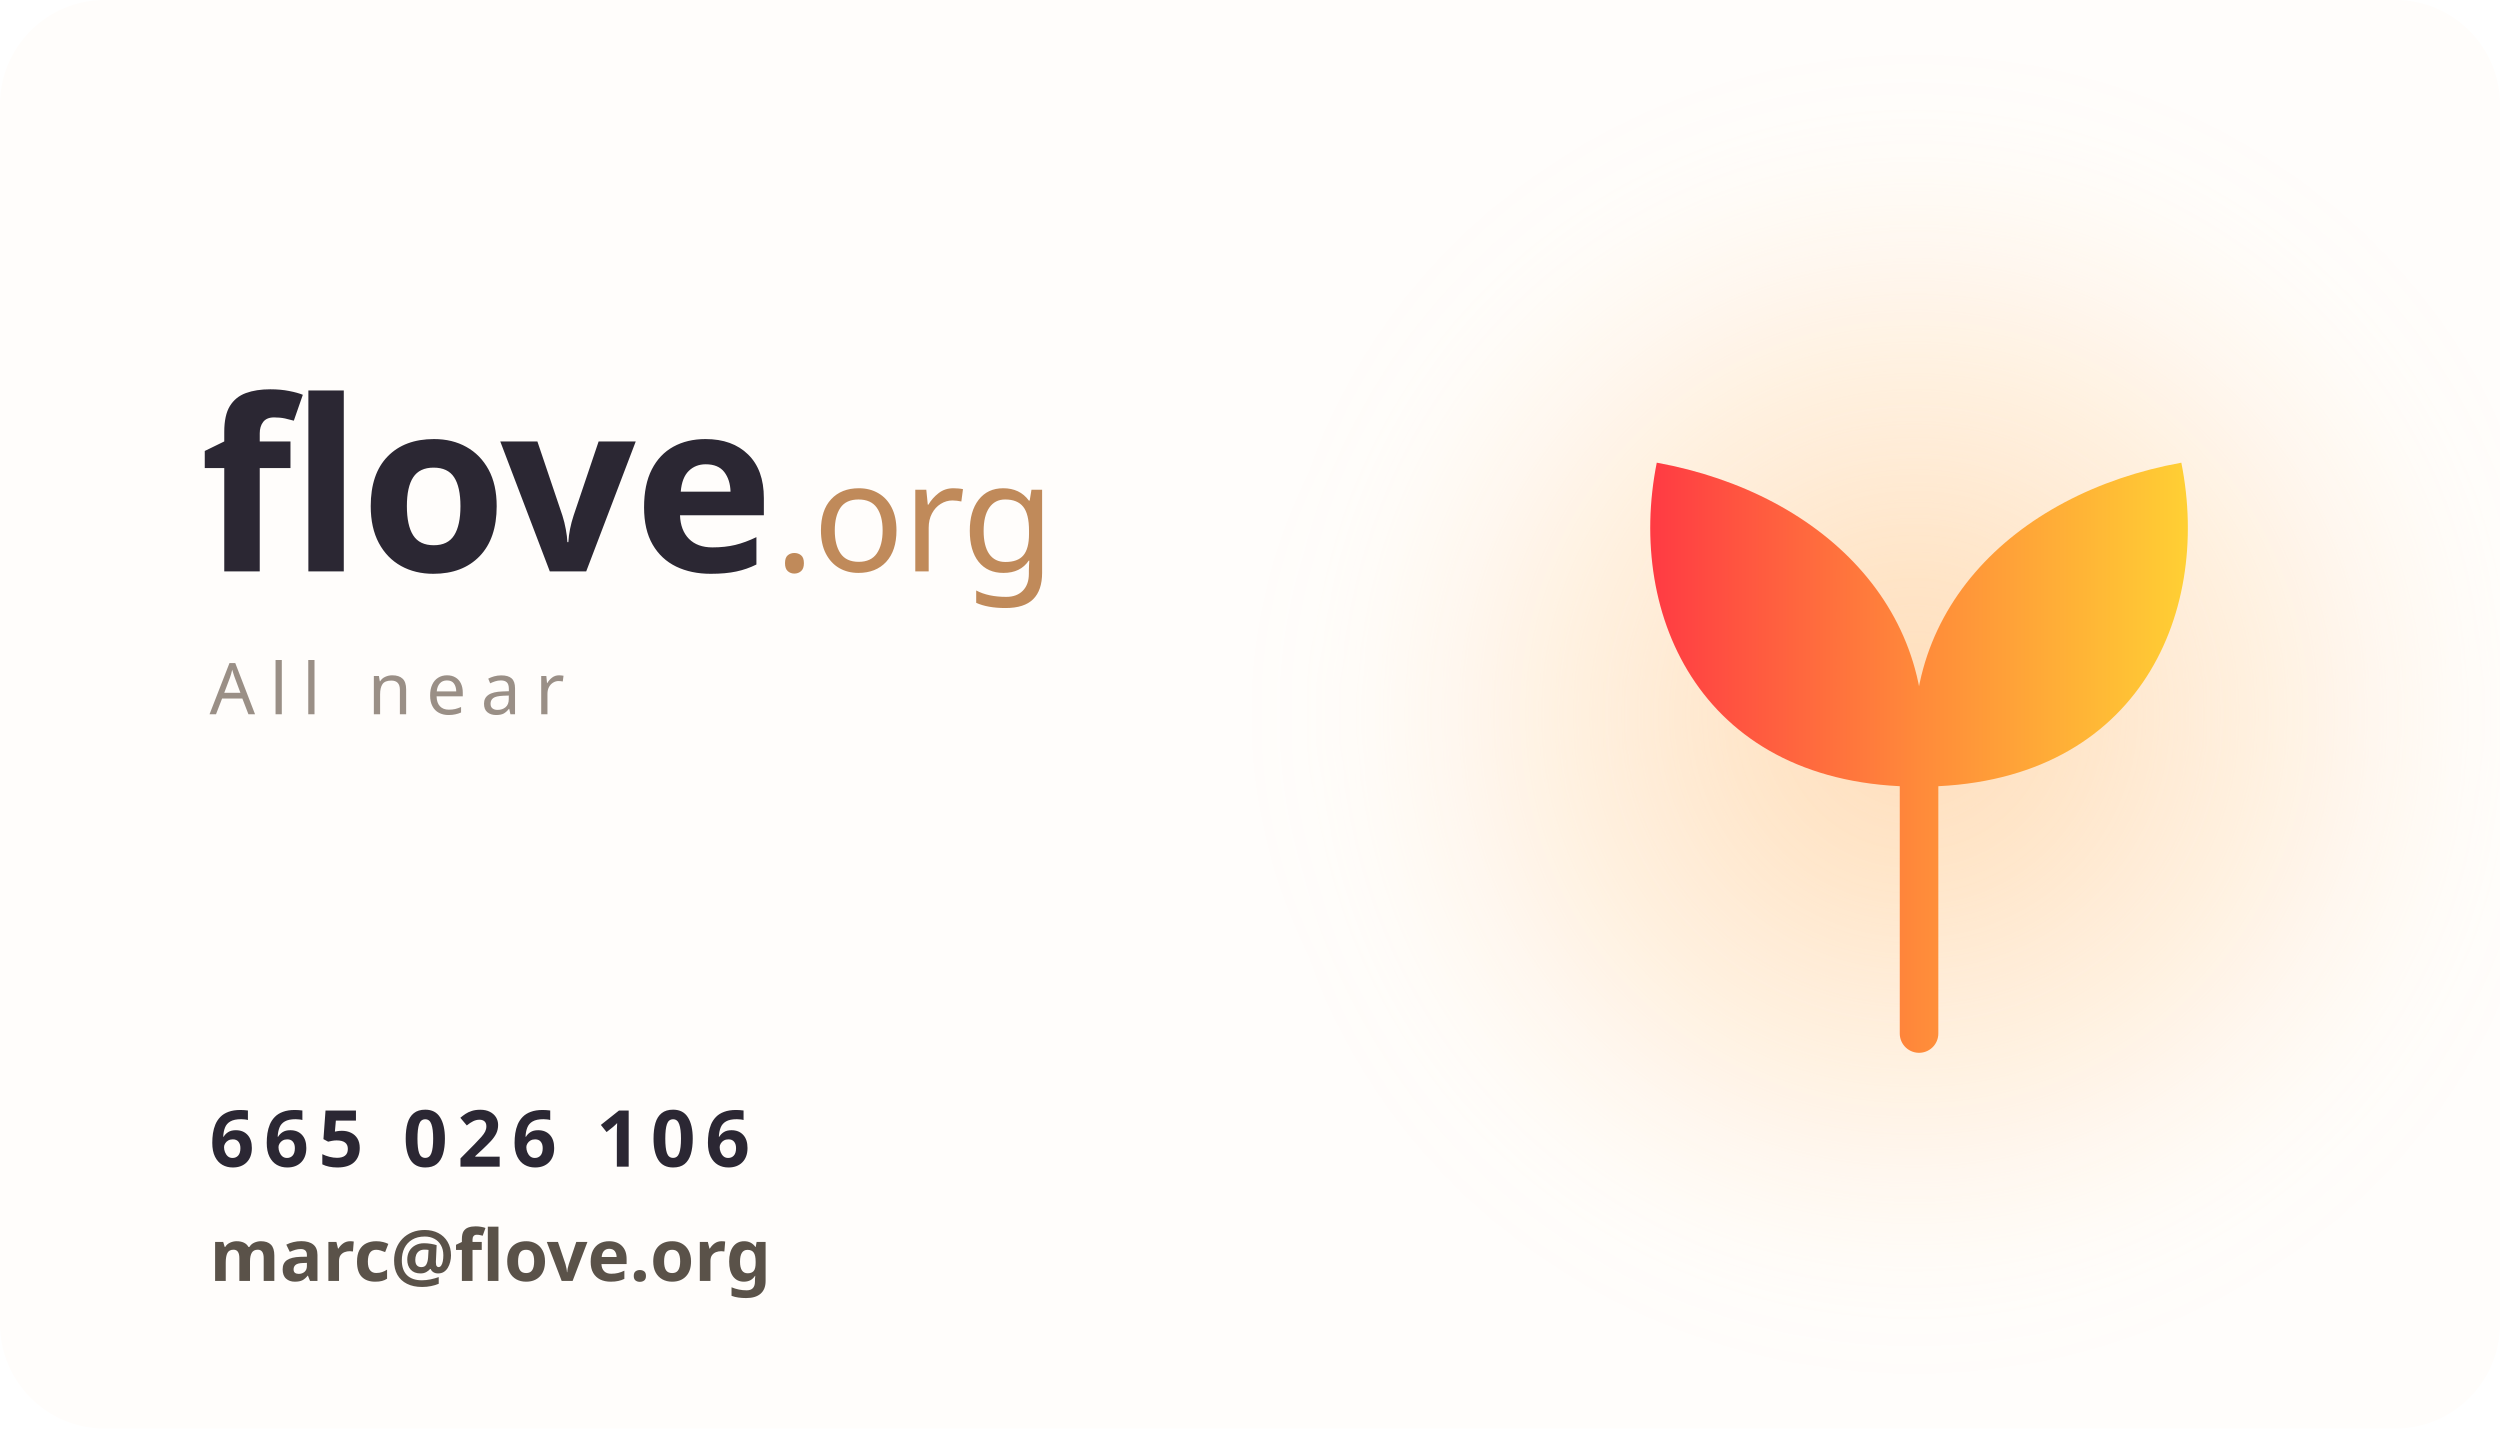
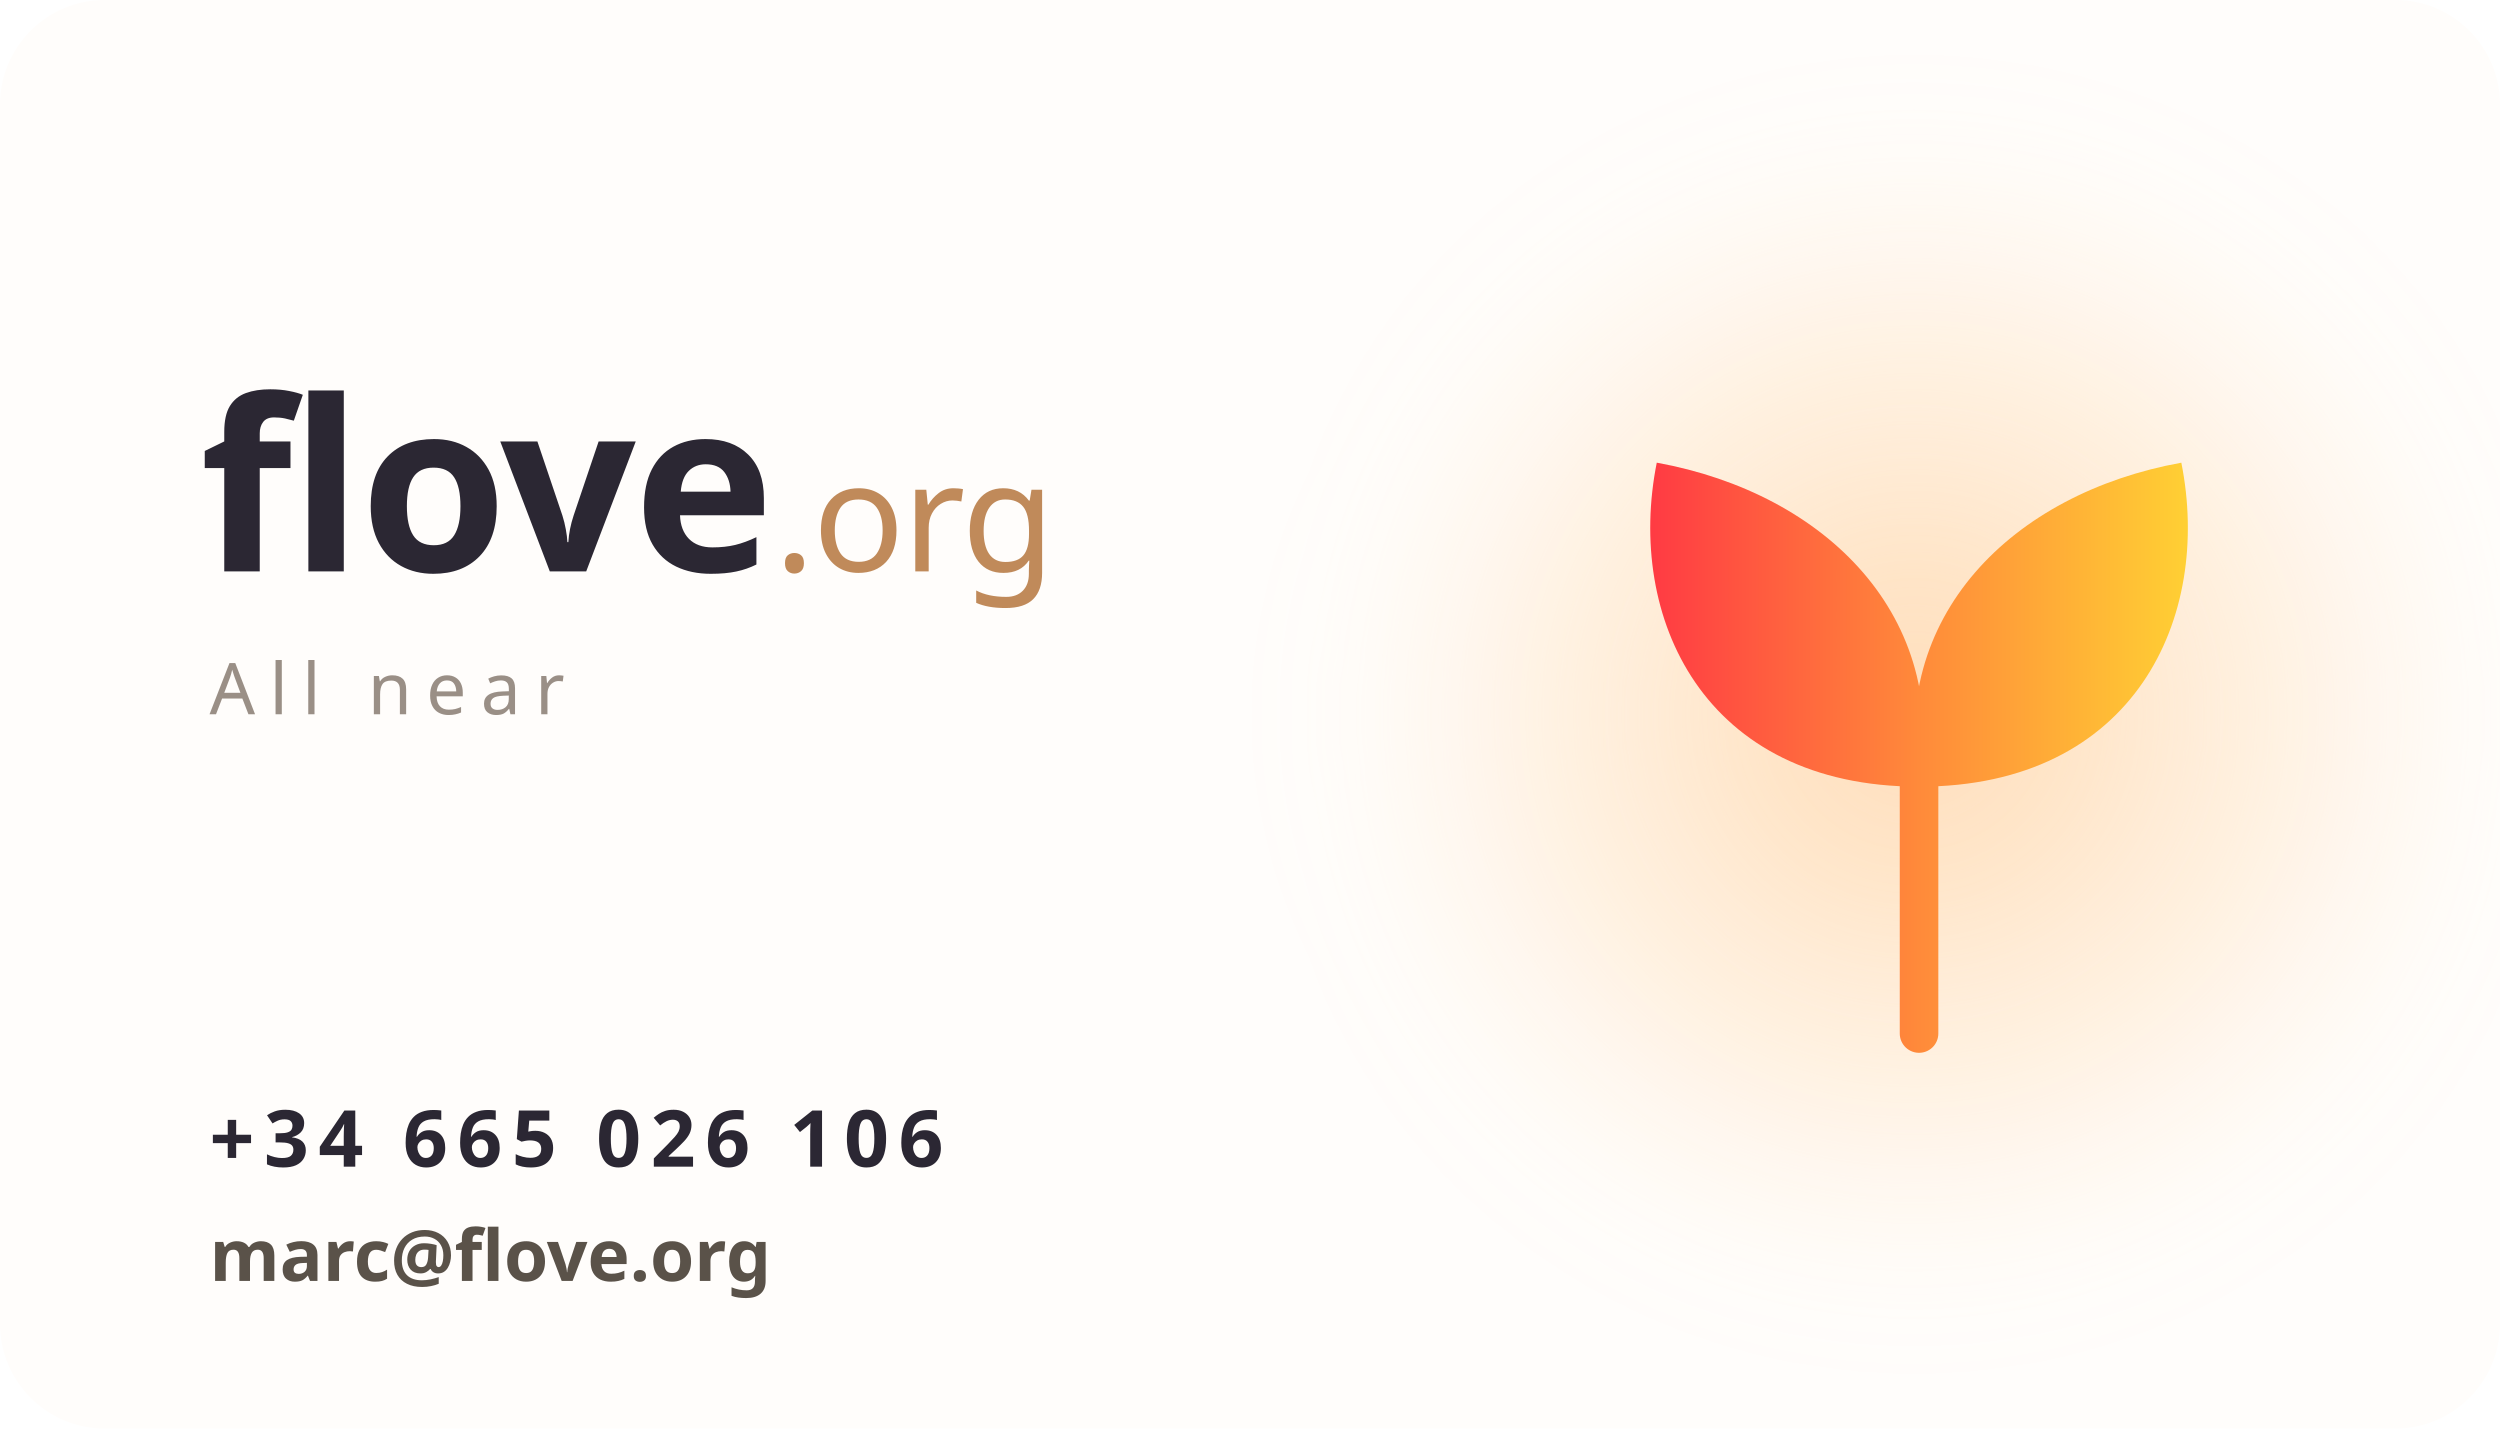
<svg xmlns="http://www.w3.org/2000/svg" width="1050" height="600" viewBox="0 0 525 300" font-family="sans-serif">
  <defs>
    <linearGradient id="flove" x1="12" y1="0" x2="88" y2="0" gradientUnits="userSpaceOnUse">
      <stop offset="0" stop-color="#ff3344" />
      <stop offset=".5" stop-color="#ff8a3a" />
      <stop offset="1" stop-color="#ffd633" />
    </linearGradient>
    <radialGradient id="halo" cx="0.5" cy="0.5" r="0.5">
      <stop offset="0" stop-color="#ffd6a8" stop-opacity="0.85" />
      <stop offset="1" stop-color="#ffd6a8" stop-opacity="0" />
    </radialGradient>
    <filter id="soft" x="-60%" y="-60%" width="220%" height="220%">
      <feGaussianBlur stdDeviation="14" />
    </filter>
    <clipPath id="card">
      <rect x="0" y="0" width="525" height="300" rx="22" />
    </clipPath>
  </defs>
  <g clip-path="url(#card)">
    <rect width="525" height="300" fill="#fffdfb" />
    <circle cx="402" cy="150" r="118" fill="url(#halo)" filter="url(#soft)" />
    <g transform="translate(322,68) scale(1.62)">
      <path d="M50 60 C 22 60, 12 38, 16 18 C 38 22, 54 38, 50 60 Z" fill="url(#flove)" />
      <path d="M50 60 C 78 60, 88 38, 84 18 C 62 22, 46 38, 50 60 Z" fill="url(#flove)" />
      <path d="M50 58 C 50 72, 50 84, 50 92" stroke="url(#flove)" stroke-width="5" stroke-linecap="round" fill="none" />
    </g>
    <text x="42" y="120" fill="#2b2733" font-family="'Trebuchet MS', sans-serif" font-size="50" font-weight="bold" letter-spacing="-0.5">flove<tspan fill="#c08a5a" font-weight="normal" font-size="32">.org</tspan>
    </text>
    <text x="44" y="150" fill="#9a8f86" font-size="15" letter-spacing="3">All near</text>
-     <text x="44" y="245" fill="#2b2733" font-size="16.5" font-weight="bold" letter-spacing="2">665 026 106</text>
+     <text x="44" y="245" fill="#2b2733" font-size="16.5" font-weight="bold" letter-spacing="2">+34 665 026 106</text>
    <text x="44" y="269" fill="#5a5249" font-size="15" font-weight="bold">marc@flove.org</text>
  </g>
</svg>
